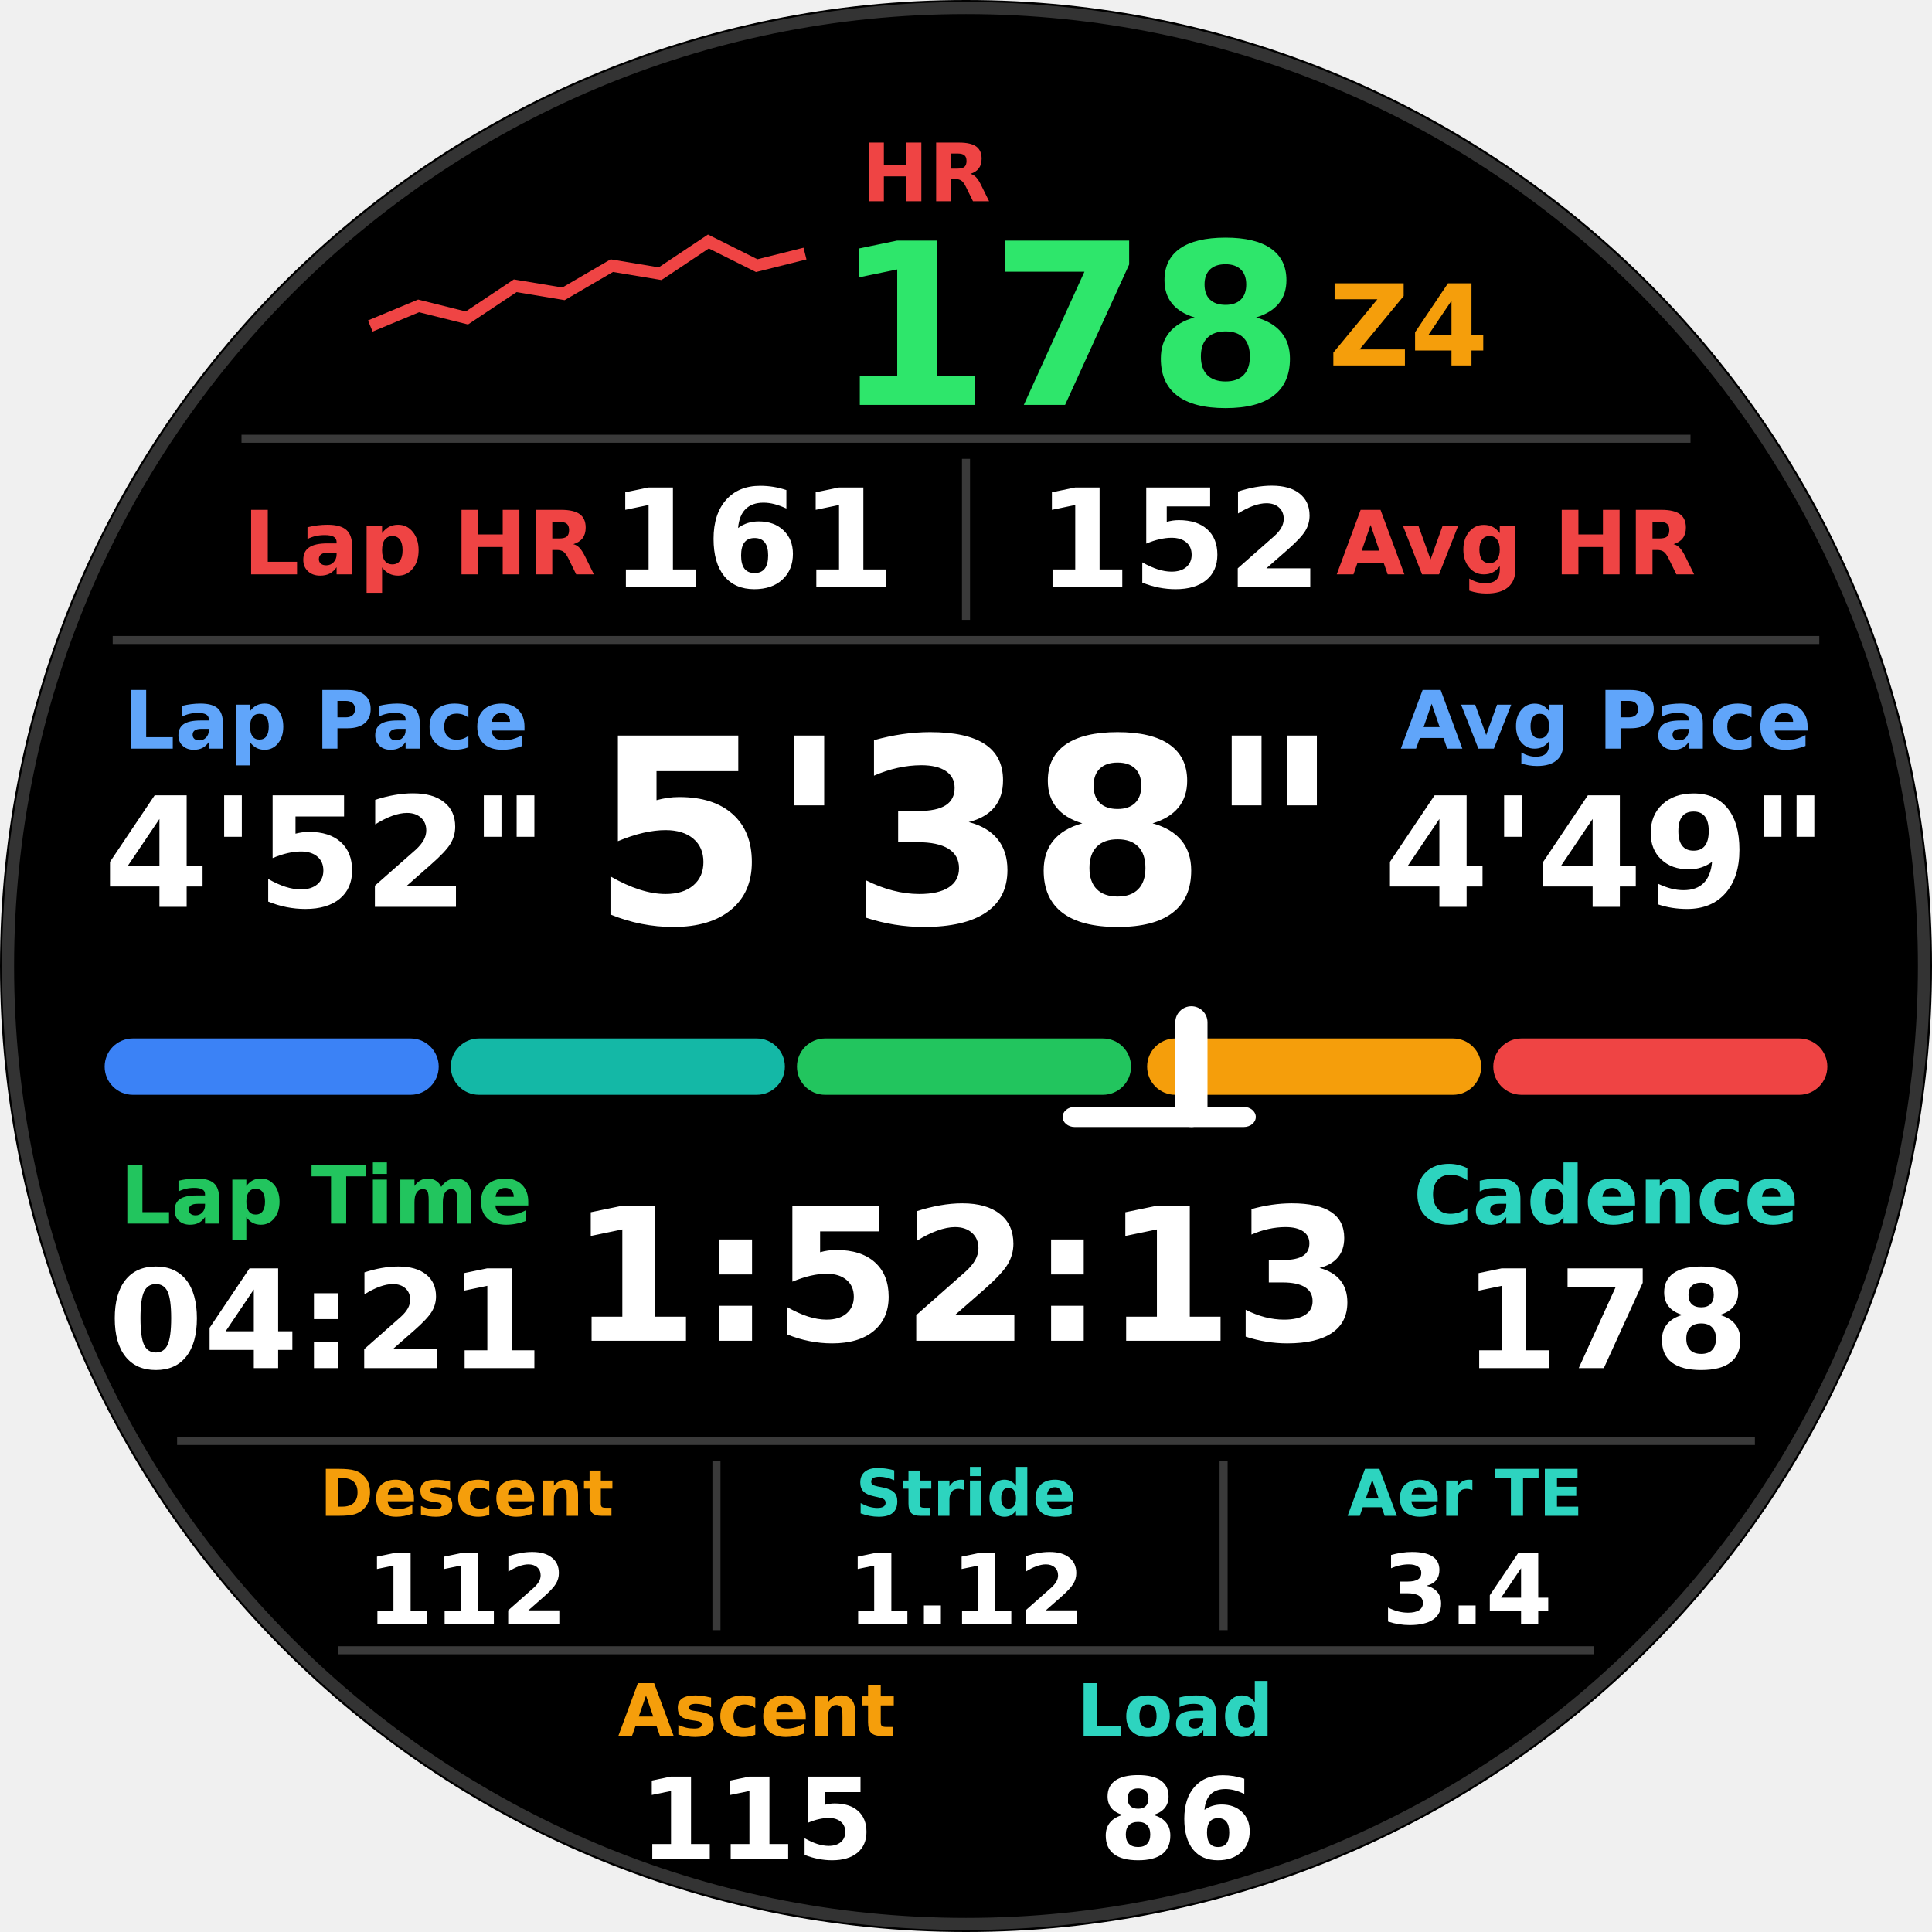
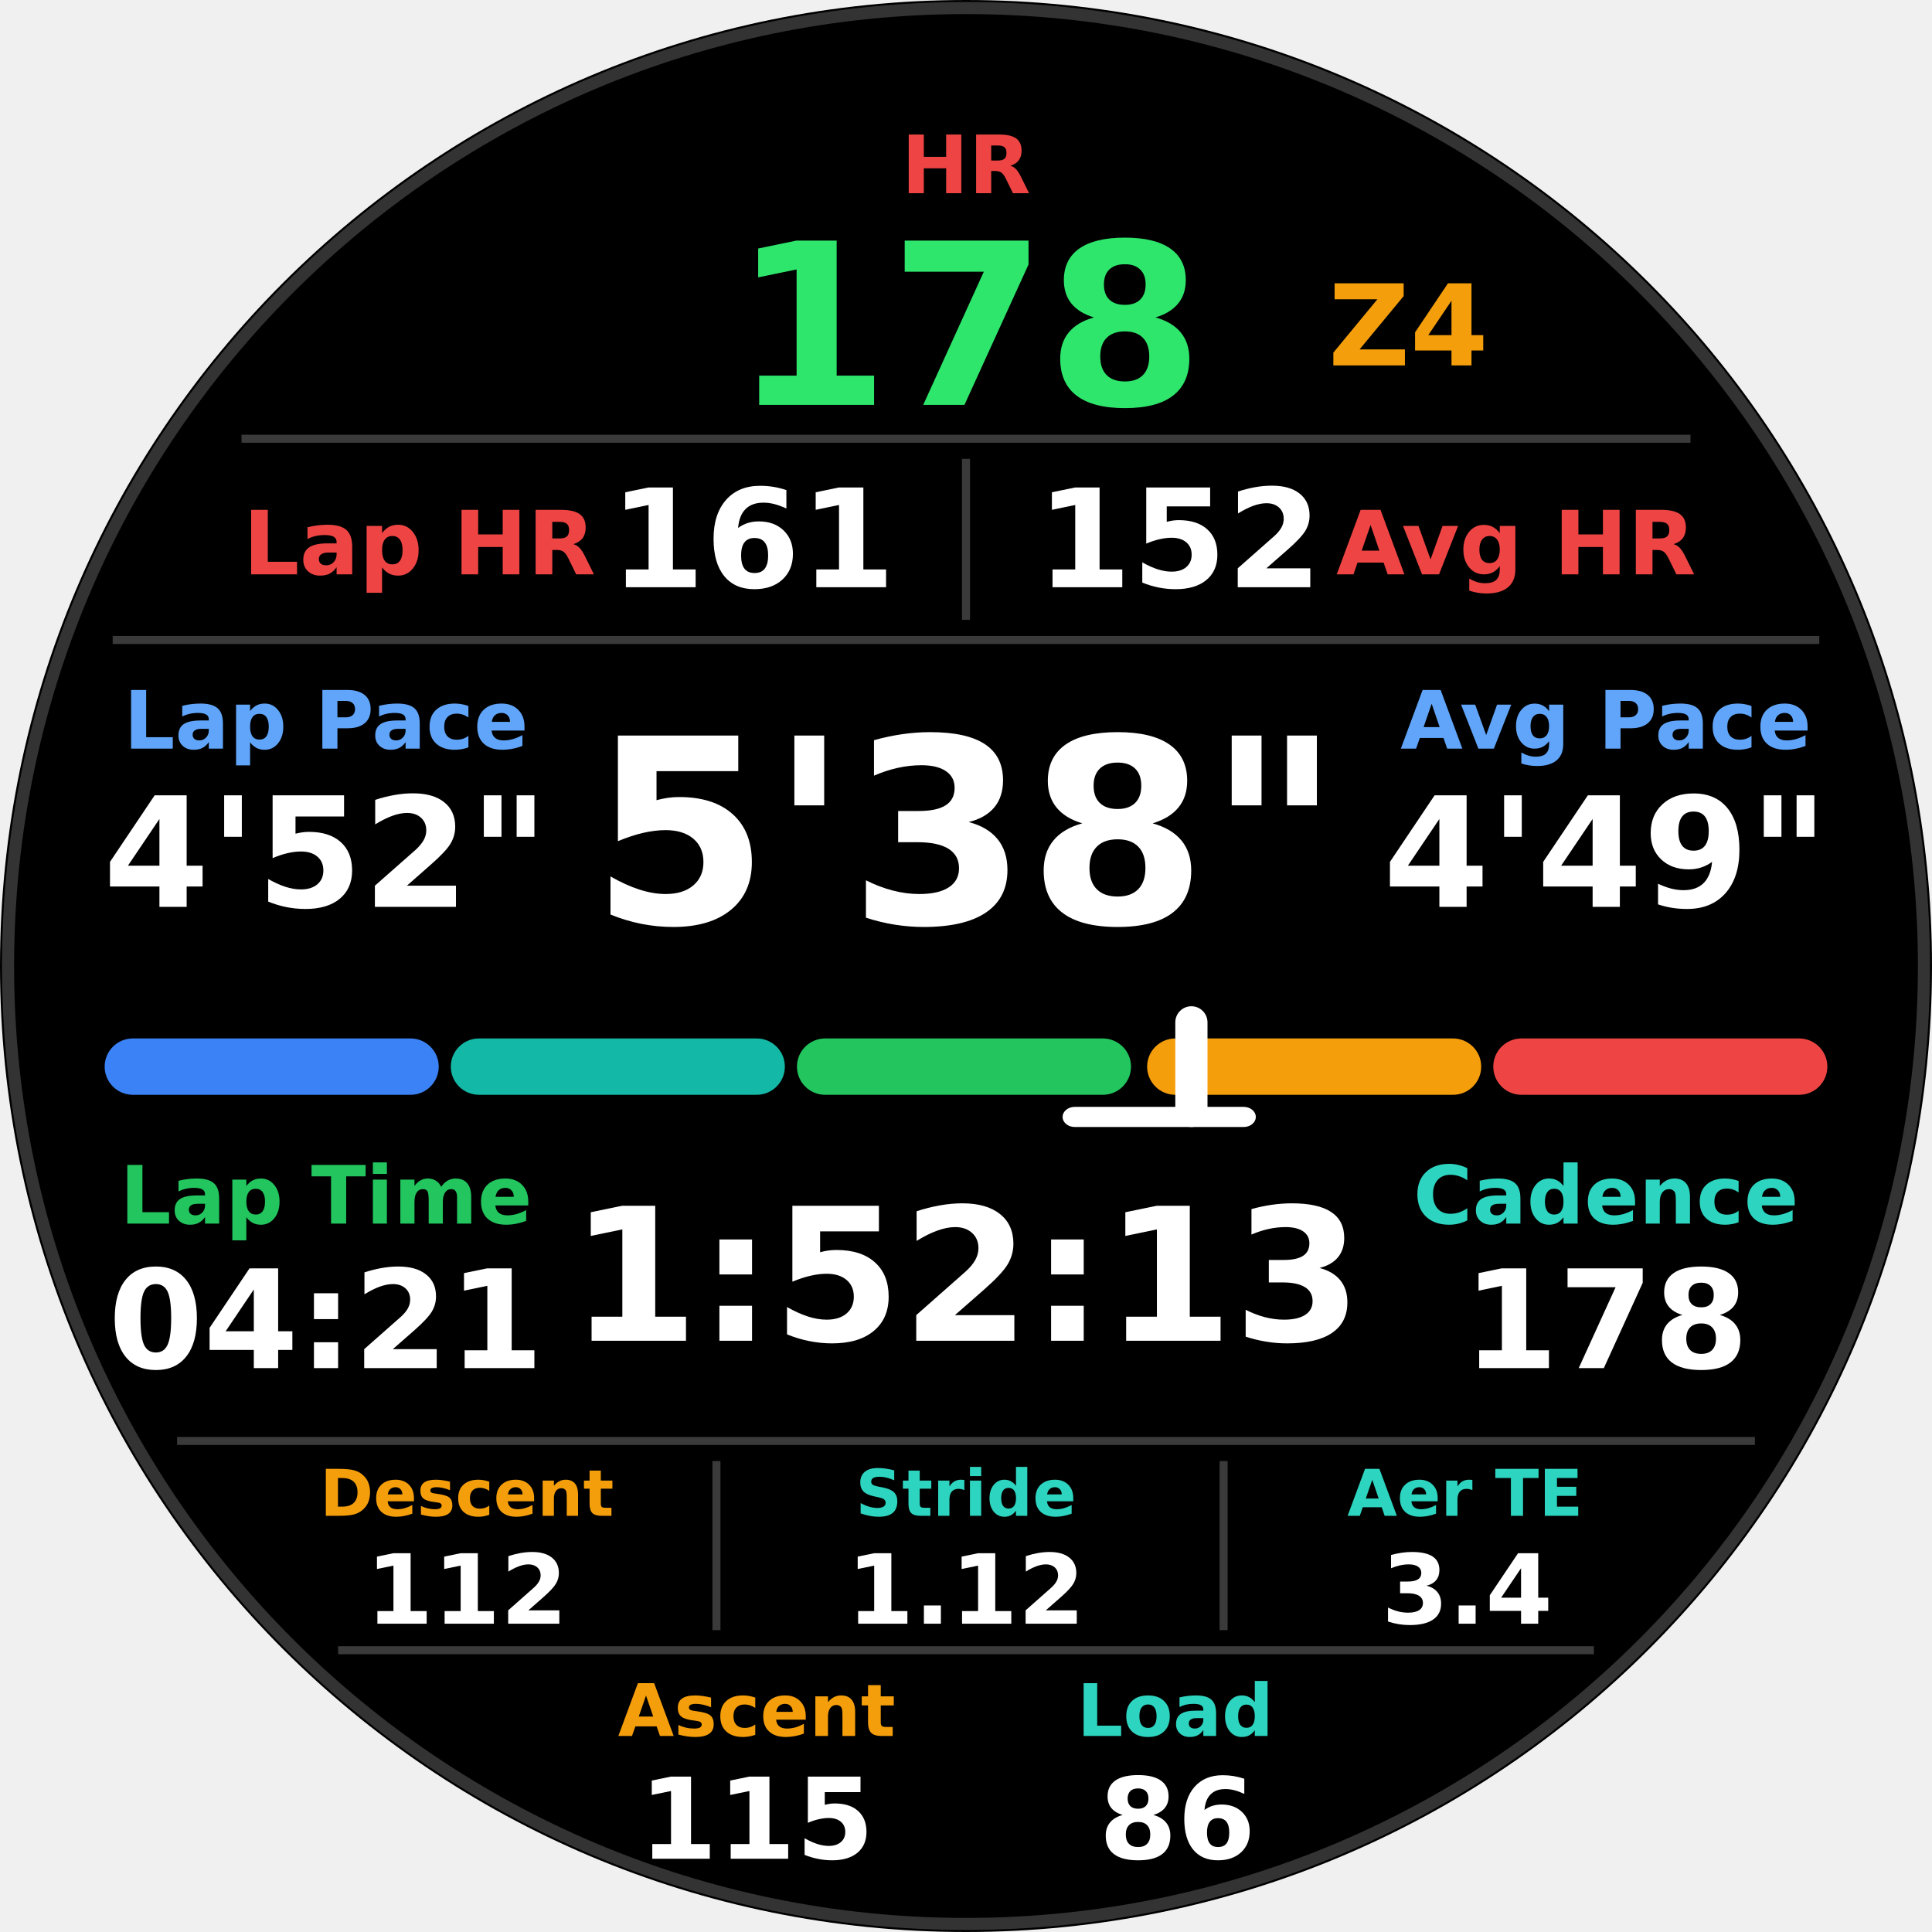
<svg xmlns="http://www.w3.org/2000/svg" width="480" height="480" viewBox="0 0 480 480">
  <defs>
    <clipPath id="round6">
      <circle cx="240" cy="240" r="240" />
    </clipPath>
  </defs>
  <circle cx="240" cy="240" r="239" fill="#000" />
  <g clip-path="url(#round6)">
    <rect x="0" y="0" width="480" height="480" rx="0" fill="#000000" />
    <rect x="60" y="108" width="360" height="2" rx="0" fill="#3a3a3a" />
    <rect x="28" y="158" width="424" height="2" rx="0" fill="#3a3a3a" />
    <rect x="44" y="357" width="392" height="2" rx="0" fill="#3a3a3a" />
    <rect x="84" y="409" width="312" height="2" rx="0" fill="#3a3a3a" />
-     <text x="214" y="50" text-anchor="start" font-size="20" fill="#ef4444" font-family="'DejaVu Sans',Arial,sans-serif" font-weight="600">HR</text>
+     <text x="240" y="48" text-anchor="middle" font-size="20" fill="#ef4444" font-family="'DejaVu Sans',Arial,sans-serif" font-weight="600">HR</text>
    <text x="148" y="142.7" text-anchor="end" font-size="22" fill="#ef4444" font-family="'DejaVu Sans',Arial,sans-serif" font-weight="600">Lap HR</text>
    <text x="332" y="142.7" text-anchor="start" font-size="22" fill="#ef4444" font-family="'DejaVu Sans',Arial,sans-serif" font-weight="600">Avg HR</text>
    <text x="81" y="186" text-anchor="middle" font-size="20" fill="#60a5fa" font-family="'DejaVu Sans',Arial,sans-serif" font-weight="600">Lap Pace</text>
    <text x="399" y="186" text-anchor="middle" font-size="20" fill="#60a5fa" font-family="'DejaVu Sans',Arial,sans-serif" font-weight="600">Avg Pace</text>
    <text x="81" y="304" text-anchor="middle" font-size="20" fill="#22c55e" font-family="'DejaVu Sans',Arial,sans-serif" font-weight="600">Lap Time</text>
    <text x="399" y="304" text-anchor="middle" font-size="20" fill="#2dd4bf" font-family="'DejaVu Sans',Arial,sans-serif" font-weight="600">Cadence</text>
    <text x="116" y="376.6" text-anchor="middle" font-size="16" fill="#f59e0b" font-family="'DejaVu Sans',Arial,sans-serif" font-weight="600">Descent</text>
    <text x="240" y="376.6" text-anchor="middle" font-size="16" fill="#2dd4bf" font-family="'DejaVu Sans',Arial,sans-serif" font-weight="600">Stride</text>
    <text x="364" y="376.6" text-anchor="middle" font-size="16" fill="#2dd4bf" font-family="'DejaVu Sans',Arial,sans-serif" font-weight="600">Aer TE</text>
    <text x="188" y="431.3" text-anchor="middle" font-size="18" fill="#f59e0b" font-family="'DejaVu Sans',Arial,sans-serif" font-weight="600">Ascent</text>
    <text x="292" y="431.3" text-anchor="middle" font-size="18" fill="#2dd4bf" font-family="'DejaVu Sans',Arial,sans-serif" font-weight="600">Load</text>
    <rect x="239" y="114" width="2" height="40" rx="0" fill="#3a3a3a" />
    <rect x="177" y="363" width="2" height="42" rx="0" fill="#3a3a3a" />
    <rect x="303" y="363" width="2" height="42" rx="0" fill="#3a3a3a" />
    <text x="330" y="90.8" text-anchor="start" font-size="28" fill="#f59e0b" font-family="'DejaVu Sans',Arial,sans-serif" font-weight="600">Z4</text>
    <rect x="26" y="258" width="83" height="14" rx="7" fill="#3b82f6" />
    <rect x="112" y="258" width="83" height="14" rx="7" fill="#14b8a6" />
    <rect x="198" y="258" width="83" height="14" rx="7" fill="#22c55e" />
    <rect x="285" y="258" width="83" height="14" rx="7" fill="#f59e0b" />
    <rect x="371" y="258" width="83" height="14" rx="7" fill="#ef4444" />
    <rect x="264" y="275" width="48" height="5" rx="3" fill="#ffffff" />
    <rect x="292" y="250" width="8" height="30" rx="4" fill="#ffffff" />
-     <text x="265.5" y="100.6" text-anchor="middle" font-size="56" fill="#2ee66b" font-family="'DejaVu Sans',Arial,sans-serif" font-weight="600">178</text>
+     <text x="240.5" y="100.6" text-anchor="middle" font-size="56" fill="#2ee66b" font-family="'DejaVu Sans',Arial,sans-serif" font-weight="600">178</text>
    <text x="187" y="145.9" text-anchor="middle" font-size="34" fill="#ffffff" font-family="'DejaVu Sans',Arial,sans-serif" font-weight="600">161</text>
    <text x="293" y="145.9" text-anchor="middle" font-size="34" fill="#ffffff" font-family="'DejaVu Sans',Arial,sans-serif" font-weight="600">152</text>
    <text x="81" y="225.3" text-anchor="middle" font-size="38" fill="#ffffff" font-family="'DejaVu Sans',Arial,sans-serif" font-weight="600">4'52"</text>
    <text x="240" y="229.4" text-anchor="middle" font-size="64" fill="#ffffff" font-family="'DejaVu Sans',Arial,sans-serif" font-weight="600">5'38"</text>
    <text x="399" y="225.3" text-anchor="middle" font-size="38" fill="#ffffff" font-family="'DejaVu Sans',Arial,sans-serif" font-weight="600">4'49"</text>
    <text x="81" y="339.9" text-anchor="middle" font-size="34" fill="#ffffff" font-family="'DejaVu Sans',Arial,sans-serif" font-weight="600">04:21</text>
    <text x="240" y="333.1" text-anchor="middle" font-size="46" fill="#ffffff" font-family="'DejaVu Sans',Arial,sans-serif" font-weight="600">1:52:13</text>
    <text x="399" y="339.9" text-anchor="middle" font-size="34" fill="#ffffff" font-family="'DejaVu Sans',Arial,sans-serif" font-weight="600">178</text>
    <text x="116" y="403.4" text-anchor="middle" font-size="24" fill="#ffffff" font-family="'DejaVu Sans',Arial,sans-serif" font-weight="600">112</text>
    <text x="240" y="403.4" text-anchor="middle" font-size="24" fill="#ffffff" font-family="'DejaVu Sans',Arial,sans-serif" font-weight="600">1.12</text>
    <text x="364.5" y="403.4" text-anchor="middle" font-size="24" fill="#ffffff" font-family="'DejaVu Sans',Arial,sans-serif" font-weight="600">3.4</text>
    <text x="188" y="461.8" text-anchor="middle" font-size="28" fill="#ffffff" font-family="'DejaVu Sans',Arial,sans-serif" font-weight="600">115</text>
    <text x="292.5" y="461.8" text-anchor="middle" font-size="28" fill="#ffffff" font-family="'DejaVu Sans',Arial,sans-serif" font-weight="600">86</text>
-     <polyline points="92,81 104,76 116,79 128,71 140,73 152,66 164,68 176,60 188,66 200,63" fill="none" stroke="#ef4444" stroke-width="3" />
  </g>
  <circle cx="240" cy="240" r="238" fill="none" stroke="#333" stroke-width="3" />
</svg>
